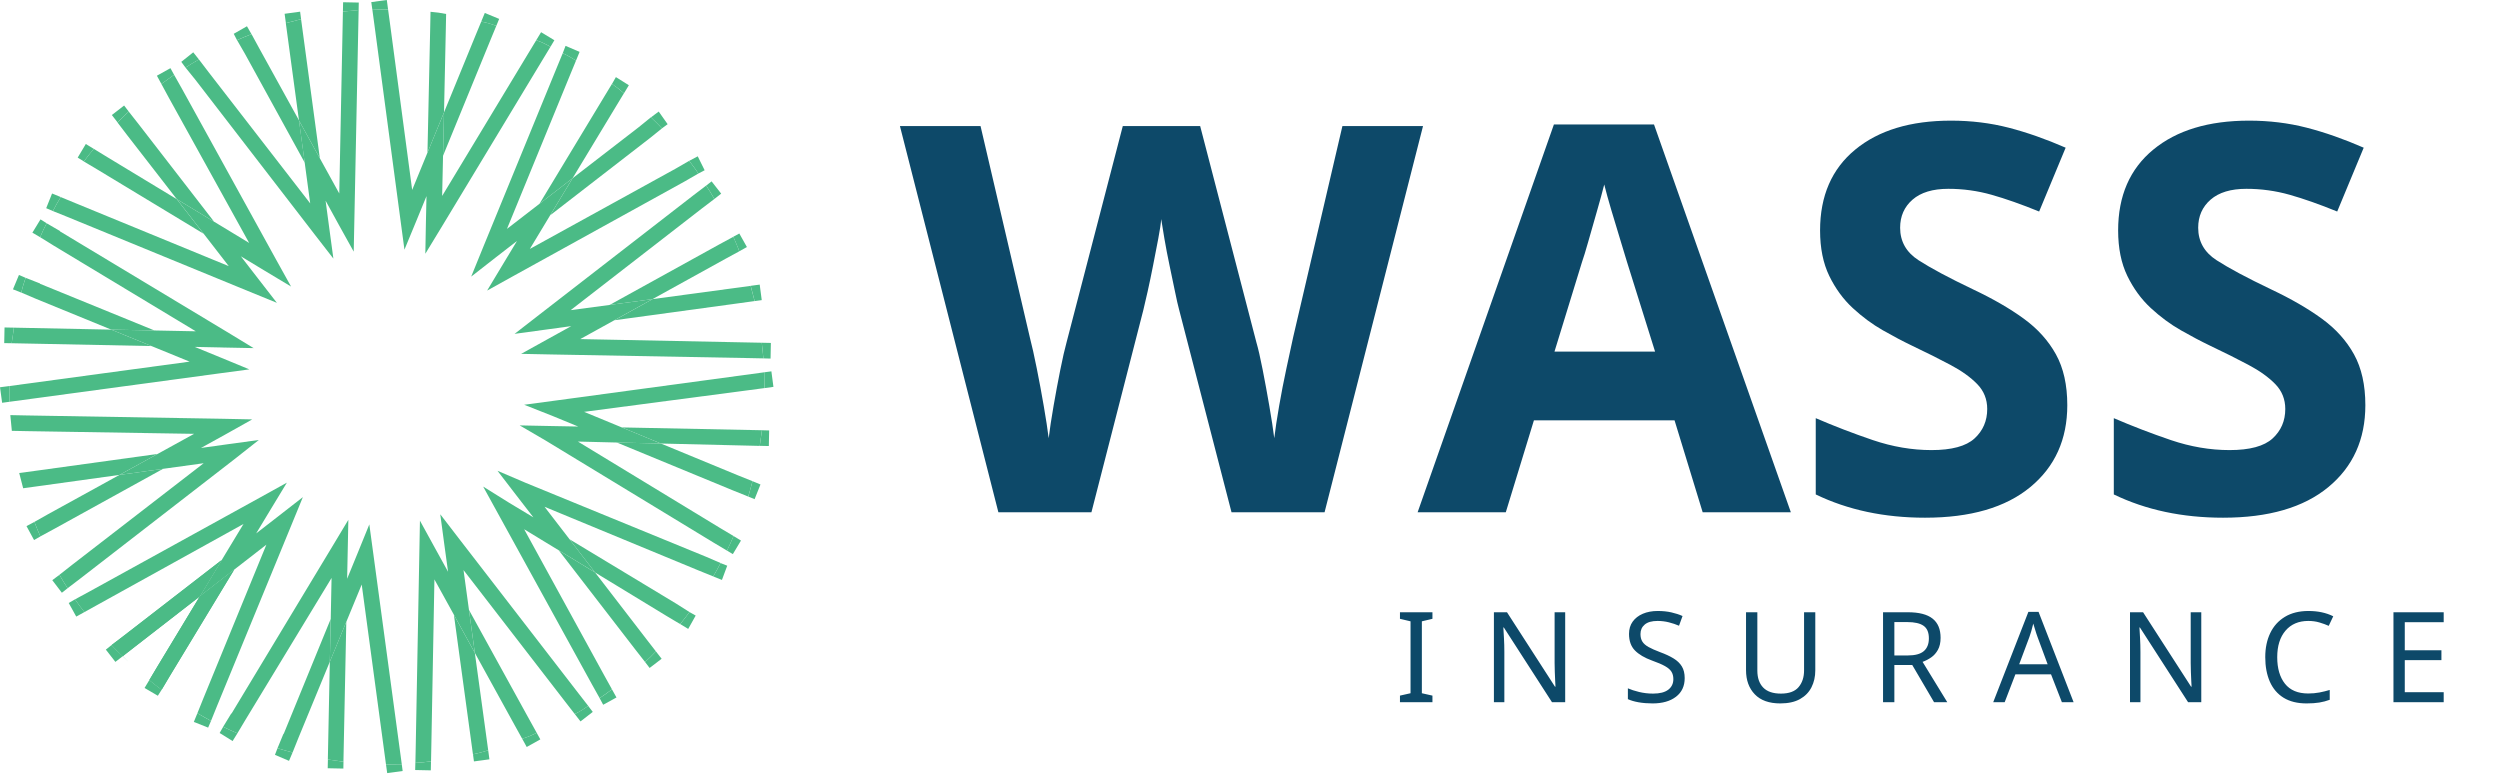
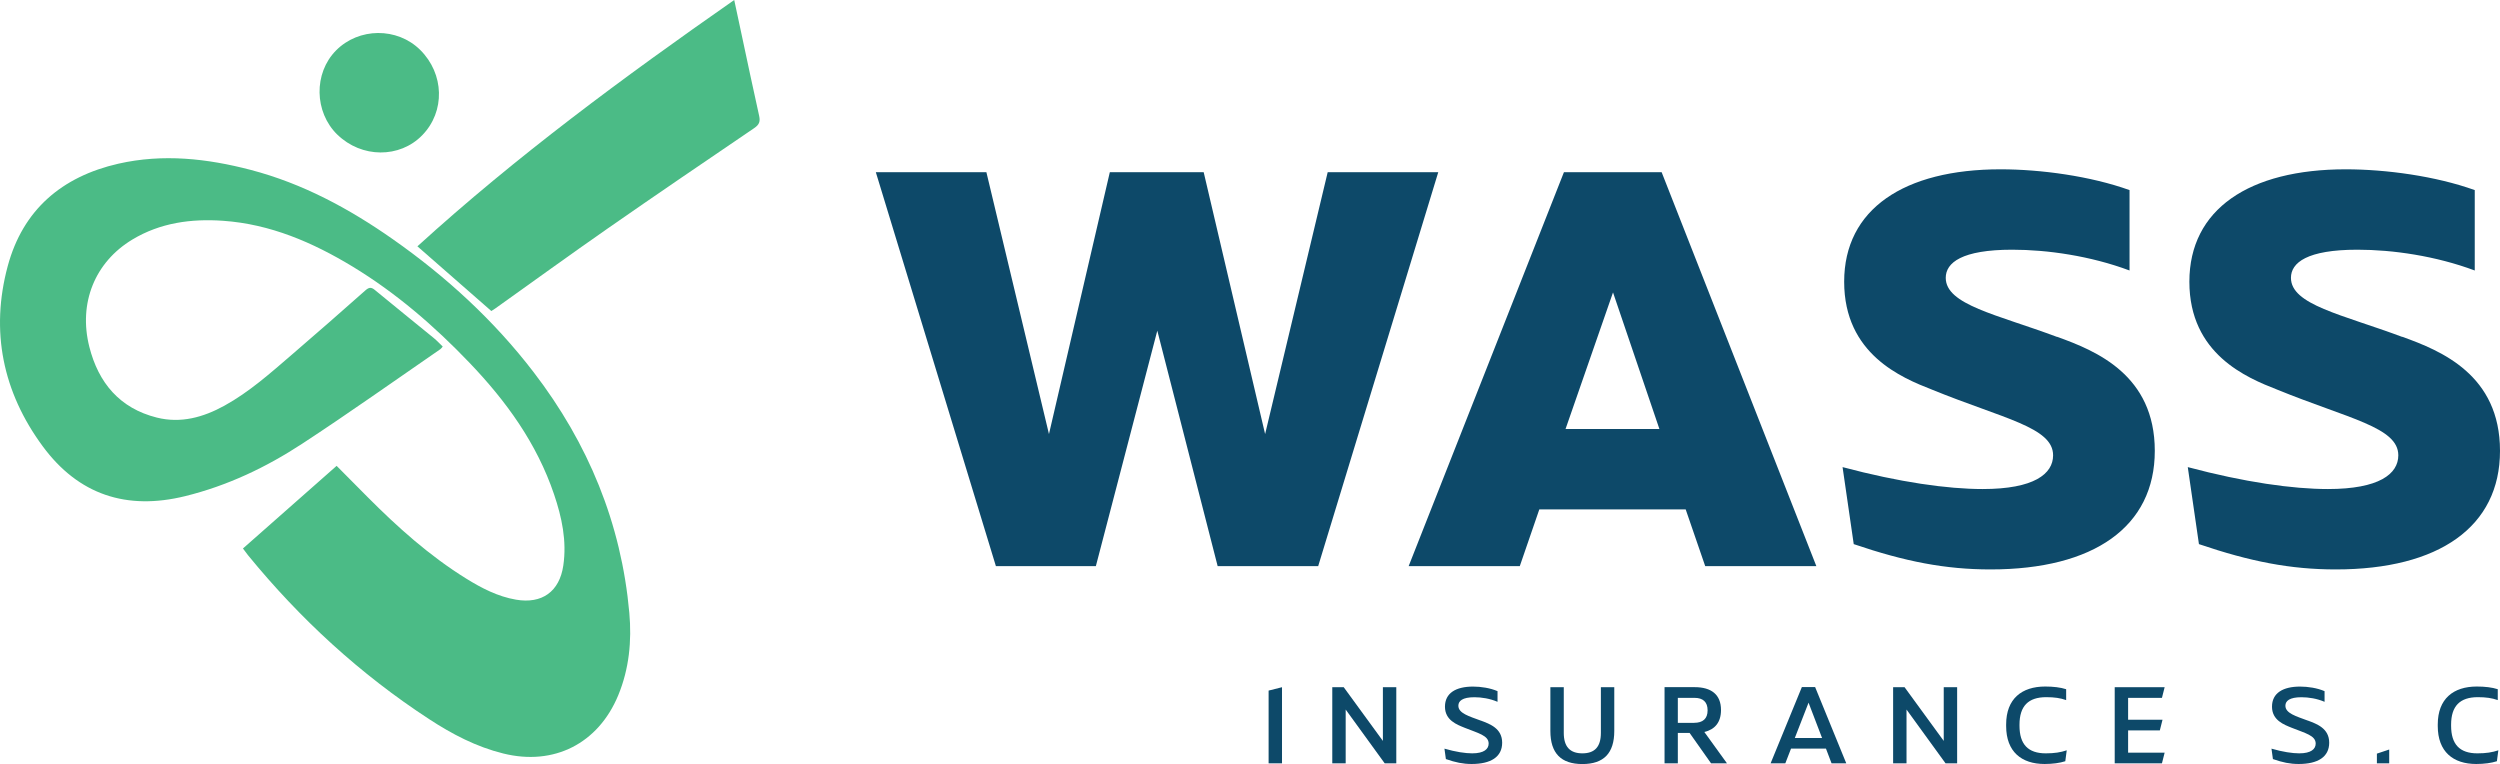
- <svg xmlns="http://www.w3.org/2000/svg" id="Layer_2" data-name="Layer 2" viewBox="0 0 1687.38 521.81">
+ <svg xmlns="http://www.w3.org/2000/svg" id="Layer_2" data-name="Layer 2" viewBox="0 0 436.62 133.43">
  <defs>
    <style>
      .cls-1 {
-         letter-spacing: -.08em;
+         fill: #0d4969;
      }

      .cls-2 {
-         font-family: LTRenovate-Bold, 'LT Renovate';
-         font-size: 365.11px;
-         font-weight: 700;
-       }
- 
-       .cls-2, .cls-3 {
-         fill: #0d4969;
-       }
- 
-       .cls-4 {
-         letter-spacing: 0em;
-       }
- 
-       .cls-5 {
        fill: #4bbb86;
-       }
- 
-       .cls-3 {
-         font-family: LTRenovate-Medium, 'LT Renovate';
-         font-size: 85px;
-         font-weight: 500;
-         letter-spacing: .35em;
      }
    </style>
  </defs>
  <g id="Layer_1-2" data-name="Layer 1">
    <g>
-       <text class="cls-3" transform="translate(941.5 473.93)">
-         <tspan x="0" y="0">INSURANCE</tspan>
-       </text>
-       <text class="cls-2" transform="translate(607.41 345.77)">
-         <tspan class="cls-1" x="0" y="0">W</tspan>
-         <tspan class="cls-4" x="349.41" y="0">ASS</tspan>
-       </text>
+       <g>
+         <path class="cls-1" d="m223.9,120.02v13.3h-2.34v-12.71l2.34-.59Z" />
+         <path class="cls-1" d="m234.68,120.02l6.84,9.38v-9.38h2.34v13.3h-2.02l-6.82-9.4v9.4h-2.34v-13.3h2Z" />
+         <path class="cls-1" d="m258.63,125.85c1.59.59,3.72,1.37,3.72,3.86s-1.98,3.72-5.33,3.72c-1.51,0-2.81-.27-4.5-.86l-.25-1.82c1.96.57,3.65.82,4.85.82,2.08,0,2.87-.76,2.87-1.71,0-1.41-1.83-1.81-4.17-2.75-1.36-.55-3.46-1.31-3.46-3.69s1.91-3.51,4.91-3.51c1.38,0,3,.25,4.27.8v1.86c-1.32-.57-2.8-.8-4.04-.8-2.1,0-2.8.66-2.8,1.48,0,1.33,1.87,1.84,3.91,2.6Z" />
+         <path class="cls-1" d="m270.77,120.02h2.34v7.98c0,2.41,1.08,3.57,3.25,3.57s3.23-1.16,3.23-3.57v-7.98h2.34v7.64c0,3.88-1.83,5.78-5.57,5.78s-5.59-1.9-5.59-5.78v-7.64Z" />
+         <path class="cls-1" d="m297.66,127.84l3.95,5.47h-2.78l-3.74-5.3h-2.06v5.3h-2.32v-13.3h5.25c2.91,0,4.61,1.29,4.61,3.99,0,2.15-1.06,3.4-2.91,3.84Zm-1.79-1.6c1.51,0,2.36-.7,2.36-2.18s-.83-2.18-2.27-2.18h-2.93v4.37h2.83Z" />
+         <path class="cls-1" d="m314.69,120h2.32l5.44,13.32h-2.57l-.98-2.58h-6.1l-1,2.58h-2.57l5.46-13.32Zm3.53,8.89l-2.36-6.17-2.4,6.17h4.76Z" />
+         <path class="cls-1" d="m332.63,120.02l6.84,9.38v-9.38h2.34v13.3h-2.02l-6.82-9.4v9.4h-2.34v-13.3h2Z" />
+         <path class="cls-1" d="m360.72,132.94c-.98.32-2.25.49-3.63.49-4.02,0-6.72-2.13-6.72-6.63v-.27c0-4.5,2.74-6.63,6.82-6.63,1.4,0,2.68.15,3.66.47v1.9c-1.02-.36-2.04-.51-3.48-.51-3.14,0-4.67,1.56-4.67,4.81v.17c0,3.27,1.51,4.83,4.59,4.83,1.53,0,2.59-.17,3.66-.53l-.25,1.9Z" />
+         <path class="cls-1" d="m369.32,120.02h8.73l-.47,1.86h-5.91v3.82h6.01l-.47,1.86h-5.54v3.89h6.38l-.47,1.86h-8.25v-13.3Z" />
+         <path class="cls-1" d="m403.07,125.85c1.59.59,3.72,1.37,3.72,3.86s-1.98,3.72-5.33,3.72c-1.51,0-2.81-.27-4.5-.86l-.25-1.82c1.96.57,3.65.82,4.85.82,2.08,0,2.87-.76,2.87-1.71,0-1.41-1.83-1.81-4.17-2.75-1.36-.55-3.46-1.31-3.46-3.69s1.91-3.51,4.91-3.51c1.38,0,3,.25,4.27.8v1.86c-1.32-.57-2.8-.8-4.04-.8-2.1,0-2.8.66-2.8,1.48,0,1.33,1.87,1.84,3.91,2.6Z" />
+         <path class="cls-1" d="m417.27,130.9v2.41h-2.15v-1.69l2.15-.72Z" />
+         <path class="cls-1" d="m436.1,132.94c-.98.32-2.25.49-3.63.49-4.02,0-6.72-2.13-6.72-6.63v-.27c0-4.5,2.74-6.63,6.82-6.63,1.4,0,2.68.15,3.66.47v1.9c-1.02-.36-2.04-.51-3.48-.51-3.14,0-4.67,1.56-4.67,4.81v.17c0,3.27,1.51,4.83,4.59,4.83,1.53,0,2.59-.17,3.66-.53l-.25,1.9Z" />
+       </g>
+       <g>
+         <path class="cls-1" d="m172.27,30.07l10.93,45.74,10.63-45.74h16.39l10.73,45.74,10.93-45.74h19.31l-20.97,68.8h-17.56l-10.54-41.12-10.73,41.12h-17.46l-20.97-68.8h19.31Z" />
+         <path class="cls-1" d="m273.13,30.07h17.07l27.02,68.8h-19.41l-3.41-9.91h-25.56l-3.41,9.91h-19.41l27.12-68.8Zm16.68,44.85l-8.1-23.85-8.29,23.85h16.39Z" />
+         <path class="cls-1" d="m359.26,58.82c6.83,2.45,17.07,6.67,17.07,19.92s-10.63,20.71-28.68,20.71c-7.9,0-14.92-1.37-23.9-4.42l-1.95-13.45c9.95,2.65,18.34,3.83,24.48,3.83,8.97,0,12.29-2.65,12.29-5.89,0-4.91-8.68-6.38-21.17-11.48-5.27-2.06-15.32-6.18-15.32-18.84s10.44-19.63,27.31-19.63c7.02,0,15.71,1.18,22.53,3.63v14.04c-6.83-2.55-14.34-3.63-20.49-3.63-8.78,0-11.61,2.26-11.61,4.91,0,4.71,8.88,6.38,19.41,10.31Z" />
+         <path class="cls-1" d="m419.55,58.82c6.83,2.45,17.07,6.67,17.07,19.92s-10.63,20.71-28.68,20.71c-7.9,0-14.92-1.37-23.9-4.42l-1.95-13.45c9.95,2.65,18.34,3.83,24.48,3.83,8.97,0,12.29-2.65,12.29-5.89,0-4.91-8.68-6.38-21.17-11.48-5.27-2.06-15.32-6.18-15.32-18.84s10.44-19.63,27.31-19.63c7.02,0,15.71,1.18,22.53,3.63v14.04c-6.83-2.55-14.34-3.63-20.49-3.63-8.78,0-11.61,2.26-11.61,4.91,0,4.71,8.88,6.38,19.41,10.31Z" />
+       </g>
    </g>
    <g>
      <g>
-         <g>
-           <path class="cls-5" d="m362.24,494.61c-3.19,1.6-6.43,3.02-9.79,4.01l-5.09-9.18-26.86-48.77-3.97-29.02,40.62,73.77,5.09,9.18Z" />
-           <path class="cls-5" d="m271.17,515.82c-3.62.04-7.24.13-10.65.13l-16.38-121.42-10.39,25.18-11.12,26.91.6-28.85.56-27.68-58.08,95.68-5.48,9.18c-3.11-1.34-6.47-2.85-9.62-4.4l5.48-8.97h.21l67.91-112.58,10.91-18.15-.43,21.08-.39,18.71,6.99-17.07,7.98-19.62,2.85,20.96,19.06,140.91Z" />
-         </g>
-         <g>
-           <path class="cls-5" d="m233.74,419.71l-1.94,94.43c-3.54-.52-7.07-.99-10.48-1.51h-.04l1.33-66.01,11.12-26.91Z" />
-           <g>
-             <path class="cls-5" d="m57.02,413.1l-5.56,3.06-5.09-9.18,4.27-2.46c2.07,3.02,4.14,5.78,6.38,8.58Z" />
-             <path class="cls-5" d="m204.42,335.54l-7.85,19.14-50.15,121.98-4.01,9.92c-3.19-1.72-6.21-3.45-9.19-5.17l3.97-9.87,42.6-103.91-21.73,16.86-23.24,18.07,14.83-24.58,14.7-24.32-98.18,54.37-9.18,5.09c-2.24-2.8-4.31-5.56-6.38-8.58l9.4-5.09,115.25-63.51,18.37-10.18-10.74,17.72-10,16.56,14.96-11.6,16.56-12.89Z" />
-           </g>
-         </g>
-         <g>
-           <g>
-             <path class="cls-5" d="m149.66,377.97l-14.83,24.58-43.68,33.89-8.24,6.42c1.25,1.29,2.5,2.5,3.8,3.79-1.29-1.21-2.59-2.46-3.88-3.71l-.04-.04c-.52-.52-.99-.99-1.47-1.51-.26-.22-.48-.47-.73-.73-1.77-1.72-3.49-3.54-5.17-5.35l8.36-6.38,65.88-50.97Z" />
-             <path class="cls-5" d="m100.81,459.03c2.76,2.29,5.48,4.4,8.32,6.47l-2.59,4.1-8.97-5.26,3.19-5.3h.04Z" />
-             <path class="cls-5" d="m133.23,481.41c2.97,1.72,5.99,3.45,9.19,5.17l-1.94,4.53-9.66-3.84,2.41-5.86Z" />
-             <path class="cls-5" d="m150.61,490.55c3.15,1.55,6.51,3.06,9.62,4.4l-3.23,5.22-8.75-5.43,2.37-4.18Z" />
-             <path class="cls-5" d="m231.8,514.14h.04l-.09,4.61-10.56-.22.13-5.91c3.41.52,6.94.99,10.48,1.51Z" />
-             <path class="cls-5" d="m187.3,505c3.32,1.03,6.86,2.07,10.18,2.89l-2.41,5.65-9.49-4.05,1.72-4.48Z" />
-             <path class="cls-5" d="m271.17,515.82l.6,4.57-10.43,1.42-.82-5.86c3.41,0,7.03-.09,10.65-.13Z" />
-             <path class="cls-5" d="m280.35,514.91c3.58-.17,7.2-.52,10.56-1.08l-.13,6.12-10.56-.22.13-4.83Z" />
-             <path class="cls-5" d="m329.51,506.42l.82,6.08-10.44,1.42-.65-4.83c1.77-.35,3.49-.73,5.22-1.21h.04c1.68-.43,3.41-.95,5-1.47Z" />
-             <path class="cls-5" d="m364.69,499.05l-9.18,5.13-3.06-5.56c3.36-.99,6.6-2.41,9.79-4.01l2.46,4.44Z" />
-             <path class="cls-5" d="m109.18,465.42l-.04.04v.04c-2.85-2.07-5.56-4.18-8.32-6.47l.04-.04v-.04c1.34,1.08,2.67,2.16,4.05,3.23s2.8,2.16,4.27,3.23Z" />
-             <path class="cls-5" d="m158.07,384.48l-43.46,71.79-5.43,9.14-.04.04c-1.47-1.12-2.85-2.2-4.23-3.28s-2.72-2.11-4.05-3.19v-.04h-.04l5.48-9.18,28.54-47.21,23.24-18.07Z" />
-           </g>
-           <path class="cls-5" d="m174.73,296.94l-16.34,12.89-104.26,80.72-8.5,6.47c-1.9-2.93-3.84-6.08-5.52-9.05l8.5-6.68,88.87-68.64-27.42,3.79-29.41,4.1,25.7-14.14,24.66-13.58-112.24-1.81-10.78-.22c-.34-3.41-.69-6.99-1.03-10.61l10.74.22,131.86,2.24,20.7.43-18.15,10.18-16.47,9.1,18.63-2.59,20.48-2.8Z" />
-         </g>
-         <g>
-           <g>
-             <path class="cls-5" d="m27.25,362.06l-4.27,2.44-5.09-9.39,5.33-2.84c1.2,3.19,2.61,6.6,4.03,9.79Z" />
-             <path class="cls-5" d="m110.06,316.43l-73.43,40.53-9.4,5.09c-1.38-3.19-2.8-6.6-4.01-9.79l9.4-5.3,48.03-26.43,29.41-4.1Z" />
-           </g>
-           <g>
-             <path class="cls-5" d="m148.89,241.29l19.4,8.02-20.91,2.8L6.47,271.17c-.09-3.62-.13-7.03-.17-10.61l121.68-16.47-25.74-10.52-27.12-11.08,29.1.56,27.94.56-95.89-57.82-9.18-5.69c1.33-3.36,2.89-6.47,4.4-9.4l8.97,5.22v.22l112.8,67.91,17.94,10.91-21.13-.43-18.63-.39,17.46,7.16Z" />
-             <polygon class="cls-5" points="171.2 234.94 150.11 234.55 150.07 234.51 171.2 234.94" />
-           </g>
-         </g>
-         <g>
-           <path class="cls-5" d="m8.67,226.41c-.26,1.72-.52,3.45-.73,5.26h-.04c.26-1.81.52-3.54.78-5.26Z" />
-           <path class="cls-5" d="m102.23,233.57l-94.3-1.9h-.04c.26-1.81.52-3.54.78-5.26.21-1.72.47-3.45.73-5.26l65.71,1.34,27.12,11.08Z" />
-         </g>
-         <g>
-           <g>
-             <path class="cls-5" d="m178.25,182.48l-15.69-9.49,11.47,14.83,12.8,16.51.09.09-19.62-8.02-121.72-49.97-9.87-3.97c1.68-3.23,3.36-6.42,5.3-9.44l9.7,4.01,103.7,42.6-16.9-21.82-18.15-23.37,25.18,15.22,23.63,14.32-54.16-97.92-5.09-9.4c2.8-2.07,5.6-4.1,8.58-6.17l5.3,9.4,63.51,115.25,10.18,18.33-.09-.09-18.02-10.82-.13-.09Z" />
-             <g>
-               <path class="cls-5" d="m63.34,100.46c-.3.35-.6.69-.91,1.08.26-.39.56-.73.86-1.08h.04Z" />
-               <path class="cls-5" d="m137.5,157.81l-71.75-43.38-9.14-5.43v-.04c1.08-1.47,2.16-2.89,3.28-4.31.82-1.03,1.64-2.11,2.54-3.1.26-.39.56-.73.86-1.08h.04l8.93,5.48,47.08,28.5,18.15,23.37Z" />
-             </g>
-           </g>
-           <path class="cls-5" d="m242.06,6.77l-2.89,142.2-.43,20.87-10.18-18.33-8.8-16.04,2.46,18.37,2.8,20.7-12.85-16.56-80.29-104.13-6.68-8.24c2.93-1.9,6.08-3.79,9.06-5.48l6.47,8.49,68.64,88.65-3.71-27.47-3.88-28.54,14.1,25.57,13.11,23.76,2.46-122.76c3.41-.35,6.99-.73,10.61-1.08Z" />
-         </g>
-         <path class="cls-5" d="m205.69,109.81l-40.4-73.56-5.3-9.18c3.19-1.42,6.6-2.8,9.79-4.01l5.09,9.36,26.95,48.85,3.88,28.54Z" />
-         <path class="cls-5" d="m301.11,9.43l-.21,10.56-1.21,55.88-11.17,27.16,1.85-84.51.21-10.56c3.58.26,7.16.78,10.52,1.47Z" />
-         <path class="cls-5" d="m421.13,62.95l-5.43,8.97-29.24,48.38-22.33,17.25,43.46-71.92,5.43-8.97h.04c2.93,1.98,5.6,4.14,8.06,6.3Z" />
-         <g>
-           <path class="cls-5" d="m498.96,169.63l-9.36,5.09-49.16,27.16-28.93,3.92,74.04-40.88,9.4-5.09c1.12,2.54,2.24,5.04,3.28,7.72.26.69.47,1.38.73,2.07Z" />
-           <g>
-             <path class="cls-5" d="m507.89,324.76l5.39,2.24-3.97,9.92-4.27-1.77c.52-1.77.99-3.49,1.47-5.17.52-1.72.95-3.45,1.38-5.22Z" />
-             <path class="cls-5" d="m495.12,361.8l5,3.06-5.48,9.14-3.97-2.37c1.55-3.36,3.1-6.51,4.44-9.83Z" />
-             <path class="cls-5" d="m519.14,290.53l-.21,10.52-6.12-.13c.47-3.41.99-6.9,1.47-10.52l4.87.13Z" />
-             <path class="cls-5" d="m505.3,263.36l-111.07,14.62,25.48,10.52,26.35,10.87-29.75-.69-26.26-.65,95.9,58.3,9.18,5.48c-1.34,3.32-2.89,6.47-4.44,9.83l-9.19-5.48-112.8-68.56-17.94-10.48,21.13.43,18.37.34-17.16-7.07-19.32-7.63,20.91-2.8,141.12-19.1c.04,3.62.13,7.24.17,10.65l-10.69,1.42Z" />
-           </g>
-         </g>
-         <path class="cls-5" d="m514.27,290.4c-.47,3.62-.99,7.11-1.47,10.52v.04l-10.78-.26-55.97-1.34-26.35-10.87,94.56,1.9Z" />
-         <g>
-           <g>
-             <path class="cls-5" d="m486.37,380.04c-1.51,2.98-3.23,5.99-4.96,9.01l-9.92-4.01-103.96-42.99,16.86,21.9,17.25,22.42-24.49-14.92-23.37-14.23,54.16,98.83,5.09,9.18c-2.59,2.03-5.35,4.1-8.32,5.95l-5.13-9.18-63.51-115.47-9.96-18.11,17.51,10.91,16.39,9.87-11.6-15.01-12.63-16.43,18.97,8.11,121.94,49.97,9.7,4.18Z" />
-             <path class="cls-5" d="m465.37,413.11c-1.47,2.03-3.06,4.05-4.66,6.08-.56.69-1.12,1.34-1.64,2.03l-9.19-5.48-48.25-29.36-17.25-22.42,72.01,43.46,8.97,5.69Z" />
-           </g>
-           <path class="cls-5" d="m396.99,476.45c-2.89,2.11-5.87,3.97-9.06,5.48l-6.43-8.28-68.64-88.87,3.67,26.86,3.97,29.02-14.14-25.74-13.15-23.84-2.07,112.19-.21,10.56c-3.36.56-6.99.91-10.56,1.08l.22-10.56,2.46-131.85.39-21.08,10.18,18.54,8.8,15.95-2.46-17.89-2.8-20.91,12.89,16.77,80.55,104.3,6.43,8.28Z" />
-         </g>
+         <path class="cls-2" d="m42.41,95.81c5.49-4.84,10.91-9.63,16.38-14.45l5.37,5.41c5.28,5.31,10.84,10.29,17.23,14.26,2.71,1.68,5.53,3.15,8.73,3.7,4.53.78,7.59-1.4,8.26-5.96.63-4.29-.25-8.41-1.62-12.45-3.01-8.89-8.36-16.28-14.78-22.98-6.13-6.41-12.81-12.18-20.41-16.79-6.97-4.22-14.35-7.41-22.61-7.99-5.57-.39-10.97.34-15.85,3.28-6.54,3.94-9.44,11.08-7.51,18.73,1.59,6.3,5.32,10.74,11.79,12.36,4.18,1.05,8.1-.04,11.79-2.07,4.38-2.41,8.08-5.73,11.84-8.96,4.29-3.68,8.54-7.42,12.78-11.17.59-.52.99-.65,1.65-.1,3.42,2.83,6.88,5.6,10.31,8.41.54.44,1.01.96,1.56,1.48-.15.18-.26.36-.41.46-8.02,5.52-15.96,11.17-24.11,16.5-6.3,4.13-13.07,7.35-20.46,9.17-10.23,2.52-18.64-.24-24.88-8.71C.48,68.47-1.71,57.83,1.35,46.47c2.65-9.83,9.46-15.63,19.32-17.88,7.79-1.77,15.49-.91,23.11,1.08,9.08,2.38,17.2,6.76,24.83,12.11,9.32,6.54,17.64,14.16,24.58,23.21,9.54,12.43,15.32,26.39,16.72,42.05.44,4.92-.03,9.77-1.94,14.4-3.49,8.42-11.22,12.35-20.06,10.16-4.71-1.16-8.95-3.38-12.97-6.01-12.06-7.87-22.53-17.49-31.63-28.63-.24-.29-.46-.61-.88-1.17Z" />
+         <path class="cls-2" d="m128.23,0c.46,2.16.88,4.09,1.29,6.03,1.02,4.75,2.01,9.5,3.07,14.23.22,1-.02,1.54-.88,2.12-8.52,5.79-17.04,11.58-25.5,17.47-6.62,4.61-13.15,9.35-19.72,14.03-.25.18-.52.34-.68.44-4.34-3.8-8.61-7.54-12.91-11.3C90.14,27.33,108.89,13.5,128.23,0Z" />
      </g>
-       <g>
-         <path class="cls-5" d="m223.22,417.77l-.6,28.85-21.17,51.35-3.97,9.92c-3.32-.82-6.86-1.85-10.18-2.89l4.01-9.7.21-.04,31.69-77.48Z" />
-         <g>
-           <path class="cls-5" d="m82.9,442.87l-5.02,3.87-6.44-8.28,3.85-3.08c2.49,2.65,4.95,5.08,7.61,7.49Z" />
-           <path class="cls-5" d="m149.66,377.97l-14.83,24.58-43.68,33.89-8.24,6.42h-.04c-.52-.47-1.04-.95-1.55-1.47-.26-.22-.48-.47-.73-.73-.52-.43-1.03-.95-1.55-1.47-1.25-1.21-2.5-2.46-3.75-3.79l.13-.09,8.36-6.38,65.88-50.97Z" />
-         </g>
-         <g>
-           <path class="cls-5" d="m158.07,384.48l-43.46,71.79-5.43,9.14-.04.04v.04c-2.85-2.07-5.56-4.18-8.32-6.47l.04-.04v-.04h-.04l5.48-9.18,28.54-47.21,23.24-18.07Z" />
-           <path class="cls-5" d="m106.35,306.39l-25.7,14.14-54.37,7.55-10.65,1.47c-.86-3.28-1.77-6.81-2.67-10.31l10.7-1.42,82.7-11.43Z" />
-         </g>
-         <g>
-           <path class="cls-5" d="m45.64,397.02l-3.88,3.06-6.47-8.49,4.83-3.62c1.68,2.98,3.62,6.12,5.52,9.05Z" />
-           <g>
-             <path class="cls-5" d="m16.51,189.89c-.78,2.41-1.51,4.96-2.11,7.59h-.04c.6-2.63,1.34-5.17,2.16-7.59Z" />
-             <path class="cls-5" d="m3.06,221.02l6.34.13c-.26,1.81-.52,3.54-.73,5.26-.26,1.72-.52,3.45-.78,5.26l-5.04-.09.21-10.56Z" />
-             <path class="cls-5" d="m17.29,187.52c-.26.78-.52,1.55-.78,2.37-.82,2.41-1.55,4.96-2.16,7.59l-5.6-2.2,4.05-9.7,4.48,1.94Z" />
-             <path class="cls-5" d="m104.22,223.05l-29.1-.56-50.79-20.78-9.92-4.23h-.04c.6-2.63,1.34-5.17,2.16-7.59.26-.82.52-1.6.78-2.37l9.66,3.79.04.22,77.22,31.52Z" />
-           </g>
-         </g>
-         <path class="cls-5" d="m6.47,271.17l-5.04.69-1.42-10.48,6.3-.82c.04,3.58.09,6.99.17,10.61Z" />
-         <g>
-           <g>
-             <path class="cls-5" d="m144.53,149.66l-25.18-15.22-33.55-43.25-6.47-8.49.04-.04c1.21-1.21,2.41-2.41,3.67-3.66.6-.6,1.25-1.21,1.9-1.85.6-.6,1.25-1.21,1.94-1.85l6.64,8.45,51.01,65.93Z" />
-             <g>
-               <path class="cls-5" d="m35.14,130.6l5.87,2.41c-1.94,3.02-3.62,6.21-5.3,9.44l-4.53-1.94,3.97-9.92Z" />
-               <path class="cls-5" d="m27.34,148.07l4.14,2.63c-1.51,2.93-3.06,6.04-4.4,9.4l-5.22-3.06,5.47-8.97Z" />
-               <path class="cls-5" d="m86.88,75.28c-.69.65-1.34,1.25-1.94,1.85-.65.6-1.29,1.25-1.9,1.85-1.25,1.25-2.46,2.46-3.67,3.66l-3.88-5,8.28-6.42,3.1,4.05Z" />
-               <path class="cls-5" d="m57.91,97.19l5.39,3.28c-.3.35-.6.69-.86,1.08-.86.99-1.72,2.03-2.54,3.1-1.12,1.42-2.2,2.85-3.28,4.31l-4.18-2.59,5.48-9.18Z" />
-             </g>
-           </g>
-           <path class="cls-5" d="m215.89,106.85l-14.1-25.57-8.88-65.67h.04c3.32-.86,6.77-1.77,10.26-2.67l12.68,93.91Z" />
-         </g>
-         <path class="cls-5" d="m334.98,17.46l-4.01,9.7-31.95,78,.65-29.28,21.13-51.57,4.01-9.7c1.72.26,3.45.69,5.13,1.16s3.36,1.08,5.04,1.68Z" />
-         <g>
-           <g>
-             <path class="cls-5" d="m115.04,46.01l2.46,4.48c-2.97,2.07-5.78,4.1-8.58,6.17l-3.02-5.56,9.14-5.09Z" />
-             <path class="cls-5" d="m130.43,35.31l3.84,4.83c-2.97,1.68-6.12,3.58-9.06,5.48l-2.85-3.88,8.06-6.42Z" />
-             <path class="cls-5" d="m166.69,17.72l3.06,5.35c-3.19,1.16-6.6,2.59-9.79,4.01l-2.2-4.27,8.93-5.09Z" />
-             <path class="cls-5" d="m202.57,7.89l.65,5.04c-3.49.91-6.94,1.81-10.26,2.67l-.86-6.3,10.48-1.42Z" />
-             <path class="cls-5" d="m231.59,1.51l10.56.22-.09,5.04c-3.62.34-7.2.73-10.61,1.08l.13-6.34Z" />
-             <path class="cls-5" d="m261.94,6.47c-3.41-.17-7.03-.09-10.61.17l-.73-5.22,10.48-1.42.86,6.47Z" />
-             <path class="cls-5" d="m371.55,31.56l-5.43,8.97-68.13,112.8-10.91,17.94.39-21.13.39-17.76-6.86,16.73-8.02,19.4-2.8-20.91-17.42-130.47-1.42-10.48c3.58-.26,7.2-.35,10.61-.17l1.42,10.48,14.83,111.24,10.31-25.14,11.17-27.16-.65,29.28-.6,27.08,58.08-96.15,5.43-8.97c3.36,1.16,6.51,2.67,9.62,4.44Z" />
-           </g>
-           <g>
-             <path class="cls-5" d="m504.13,166.74l-5.13,2.85c-.26-.69-.52-1.38-.77-2.03-1.04-2.67-2.16-5.17-3.28-7.72v-.04l4.05-2.2,5.13,9.14Z" />
-             <path class="cls-5" d="m444.59,75.28l6.04,8.54-3.88,2.85c-1.17-1.34-2.41-2.59-3.62-3.79-.6-.6-1.25-1.25-1.9-1.85h-.04c-.6-.65-1.21-1.25-1.81-1.85l5.22-3.88Z" />
-             <path class="cls-5" d="m480.29,122.41l6.47,8.28-4.61,3.62c-1.73-3.19-3.62-6.12-5.52-9.05l3.67-2.85Z" />
-             <path class="cls-5" d="m470.94,105.51l4.66,9.4-4.27,2.24c-1.81-3.02-4.09-5.78-6.17-8.58l5.78-3.06Z" />
-             <path class="cls-5" d="m446.75,86.67v.04l-8.28,6.64-67.13,51.96,15.13-25.01,44.63-34.45,8.24-6.68c.6.6,1.25,1.21,1.85,1.85h.04c.65.65,1.25,1.25,1.9,1.85,1.21,1.21,2.46,2.46,3.62,3.79Z" />
-           </g>
-         </g>
-         <g>
-           <g>
-             <path class="cls-5" d="m327.22,8.75l9.7,4.01-1.94,4.7c-1.68-.6-3.36-1.21-5.04-1.68s-3.41-.91-5.13-1.21l2.41-5.82Z" />
-             <path class="cls-5" d="m365.21,21.73l8.97,5.43-2.63,4.4c-3.1-1.77-6.25-3.28-9.62-4.44l3.28-5.39Z" />
-             <path class="cls-5" d="m381.72,30.96l9.48,4.05-2.41,5.86c-2.76-1.77-5.78-3.49-8.97-4.96l1.9-4.96Z" />
-             <path class="cls-5" d="m424.45,57.52l-3.28,5.43h-.04c-2.46-2.16-5.13-4.31-8.06-6.3l2.63-4.61,8.75,5.48Z" />
-             <path class="cls-5" d="m471.32,117.15l-9.18,5.3-115.43,63.73-17.94,9.96,10.91-18.15,9.27-15.35-14.75,11.43-16.17,12.63,7.98-19.62,49.8-121.46,4.01-9.7c3.19,1.47,6.21,3.19,8.97,4.96l-4.01,9.7-42.6,103.91,21.95-16.95,22.33-17.25-15.13,25.01-13.71,22.72,98.35-54.16,9.18-5.3c2.07,2.8,4.36,5.56,6.17,8.58Z" />
-           </g>
-           <g>
-             <path class="cls-5" d="m522.03,261.12l-6.04.82c-.04-3.41-.13-7.03-.17-10.65l4.83-.65,1.38,10.48Z" />
-             <path class="cls-5" d="m512.76,192.09l1.38,10.48-4.79.65c-.91-3.49-1.77-6.77-2.67-10.31l6.08-.82Z" />
-             <path class="cls-5" d="m520.09,242.02l-4.83-.13c-.35-3.58-.73-6.99-1.08-10.56l6.12.13-.21,10.56Z" />
-             <path class="cls-5" d="m509.33,203.21l-10.65,1.47-83.99,11.47,25.78-14.27,66.18-8.93c.91,3.49,1.81,6.77,2.67,10.26Z" />
-           </g>
-         </g>
-         <g>
-           <path class="cls-5" d="m515.26,241.89l-10.78-.22-131.64-2.41-21.09-.43,18.76-10.39,15.05-8.32-17.33,2.37-20.91,2.85,16.94-13.15,103.87-80.46,8.49-6.47c1.9,2.93,3.79,5.86,5.52,9.05l-8.5,6.47-88.48,68.56,26.34-3.54,28.93-3.92-25.78,14.27-23.02,12.72,122.54,2.46c.35,3.58.73,6.99,1.08,10.56Z" />
-           <path class="cls-5" d="m507.89,324.76c-.43,1.77-.86,3.49-1.38,5.22-.47,1.68-.99,3.41-1.51,5.17l-9.87-3.97-78.82-32.51,29.75.69,51.91,21.43,9.92,3.97Z" />
-         </g>
-         <path class="cls-5" d="m442.69,439.63c-1.12,1.21-2.28,2.41-3.49,3.62-1.25,1.21-2.5,2.37-3.84,3.54l-6.47-8.28-51.74-67.05,24.49,14.92,34.62,44.97,6.42,8.28Z" />
-         <g>
-           <g>
-             <path class="cls-5" d="m396.99,476.45l3.1,4.05-8.28,6.42-3.88-5c3.19-1.51,6.16-3.36,9.06-5.48Z" />
-             <path class="cls-5" d="m413.03,465.24l3.06,5.52-8.97,4.92-2.41-4.48c2.97-1.85,5.73-3.92,8.32-5.95Z" />
-             <path class="cls-5" d="m442.69,439.63l3.88,5-8.11,6.21-3.1-4.05c1.34-1.16,2.59-2.33,3.84-3.54,1.25-1.21,2.37-2.41,3.49-3.62Z" />
-             <path class="cls-5" d="m465.37,413.11l4.18,2.37-5.04,9.01-5.39-3.28c.56-.69,1.08-1.38,1.6-2.03,1.6-2.03,3.19-4.05,4.66-6.08Z" />
-             <path class="cls-5" d="m490.85,381.81l-3.58,9.62-5.87-2.37c1.73-3.02,3.45-6.04,4.96-9.01l4.48,1.77Z" />
-           </g>
-           <path class="cls-5" d="m329.51,506.42c-1.64.52-3.32,1.04-5,1.47h-.04c-1.72.47-3.45.86-5.22,1.21h-.04l-1.42-10.43-11.43-83.73,14.14,25.74,7.59,55.32,1.42,10.43Z" />
-         </g>
-       </g>
+       <path class="cls-2" d="m58.92,23.52c-4.05-3.95-4.16-10.73-.24-14.7,3.98-4.03,10.68-4.08,14.7-.11,4.23,4.19,4.4,10.76.37,14.9-3.94,4.06-10.61,4.02-14.83-.1Z" />
    </g>
  </g>
</svg>
